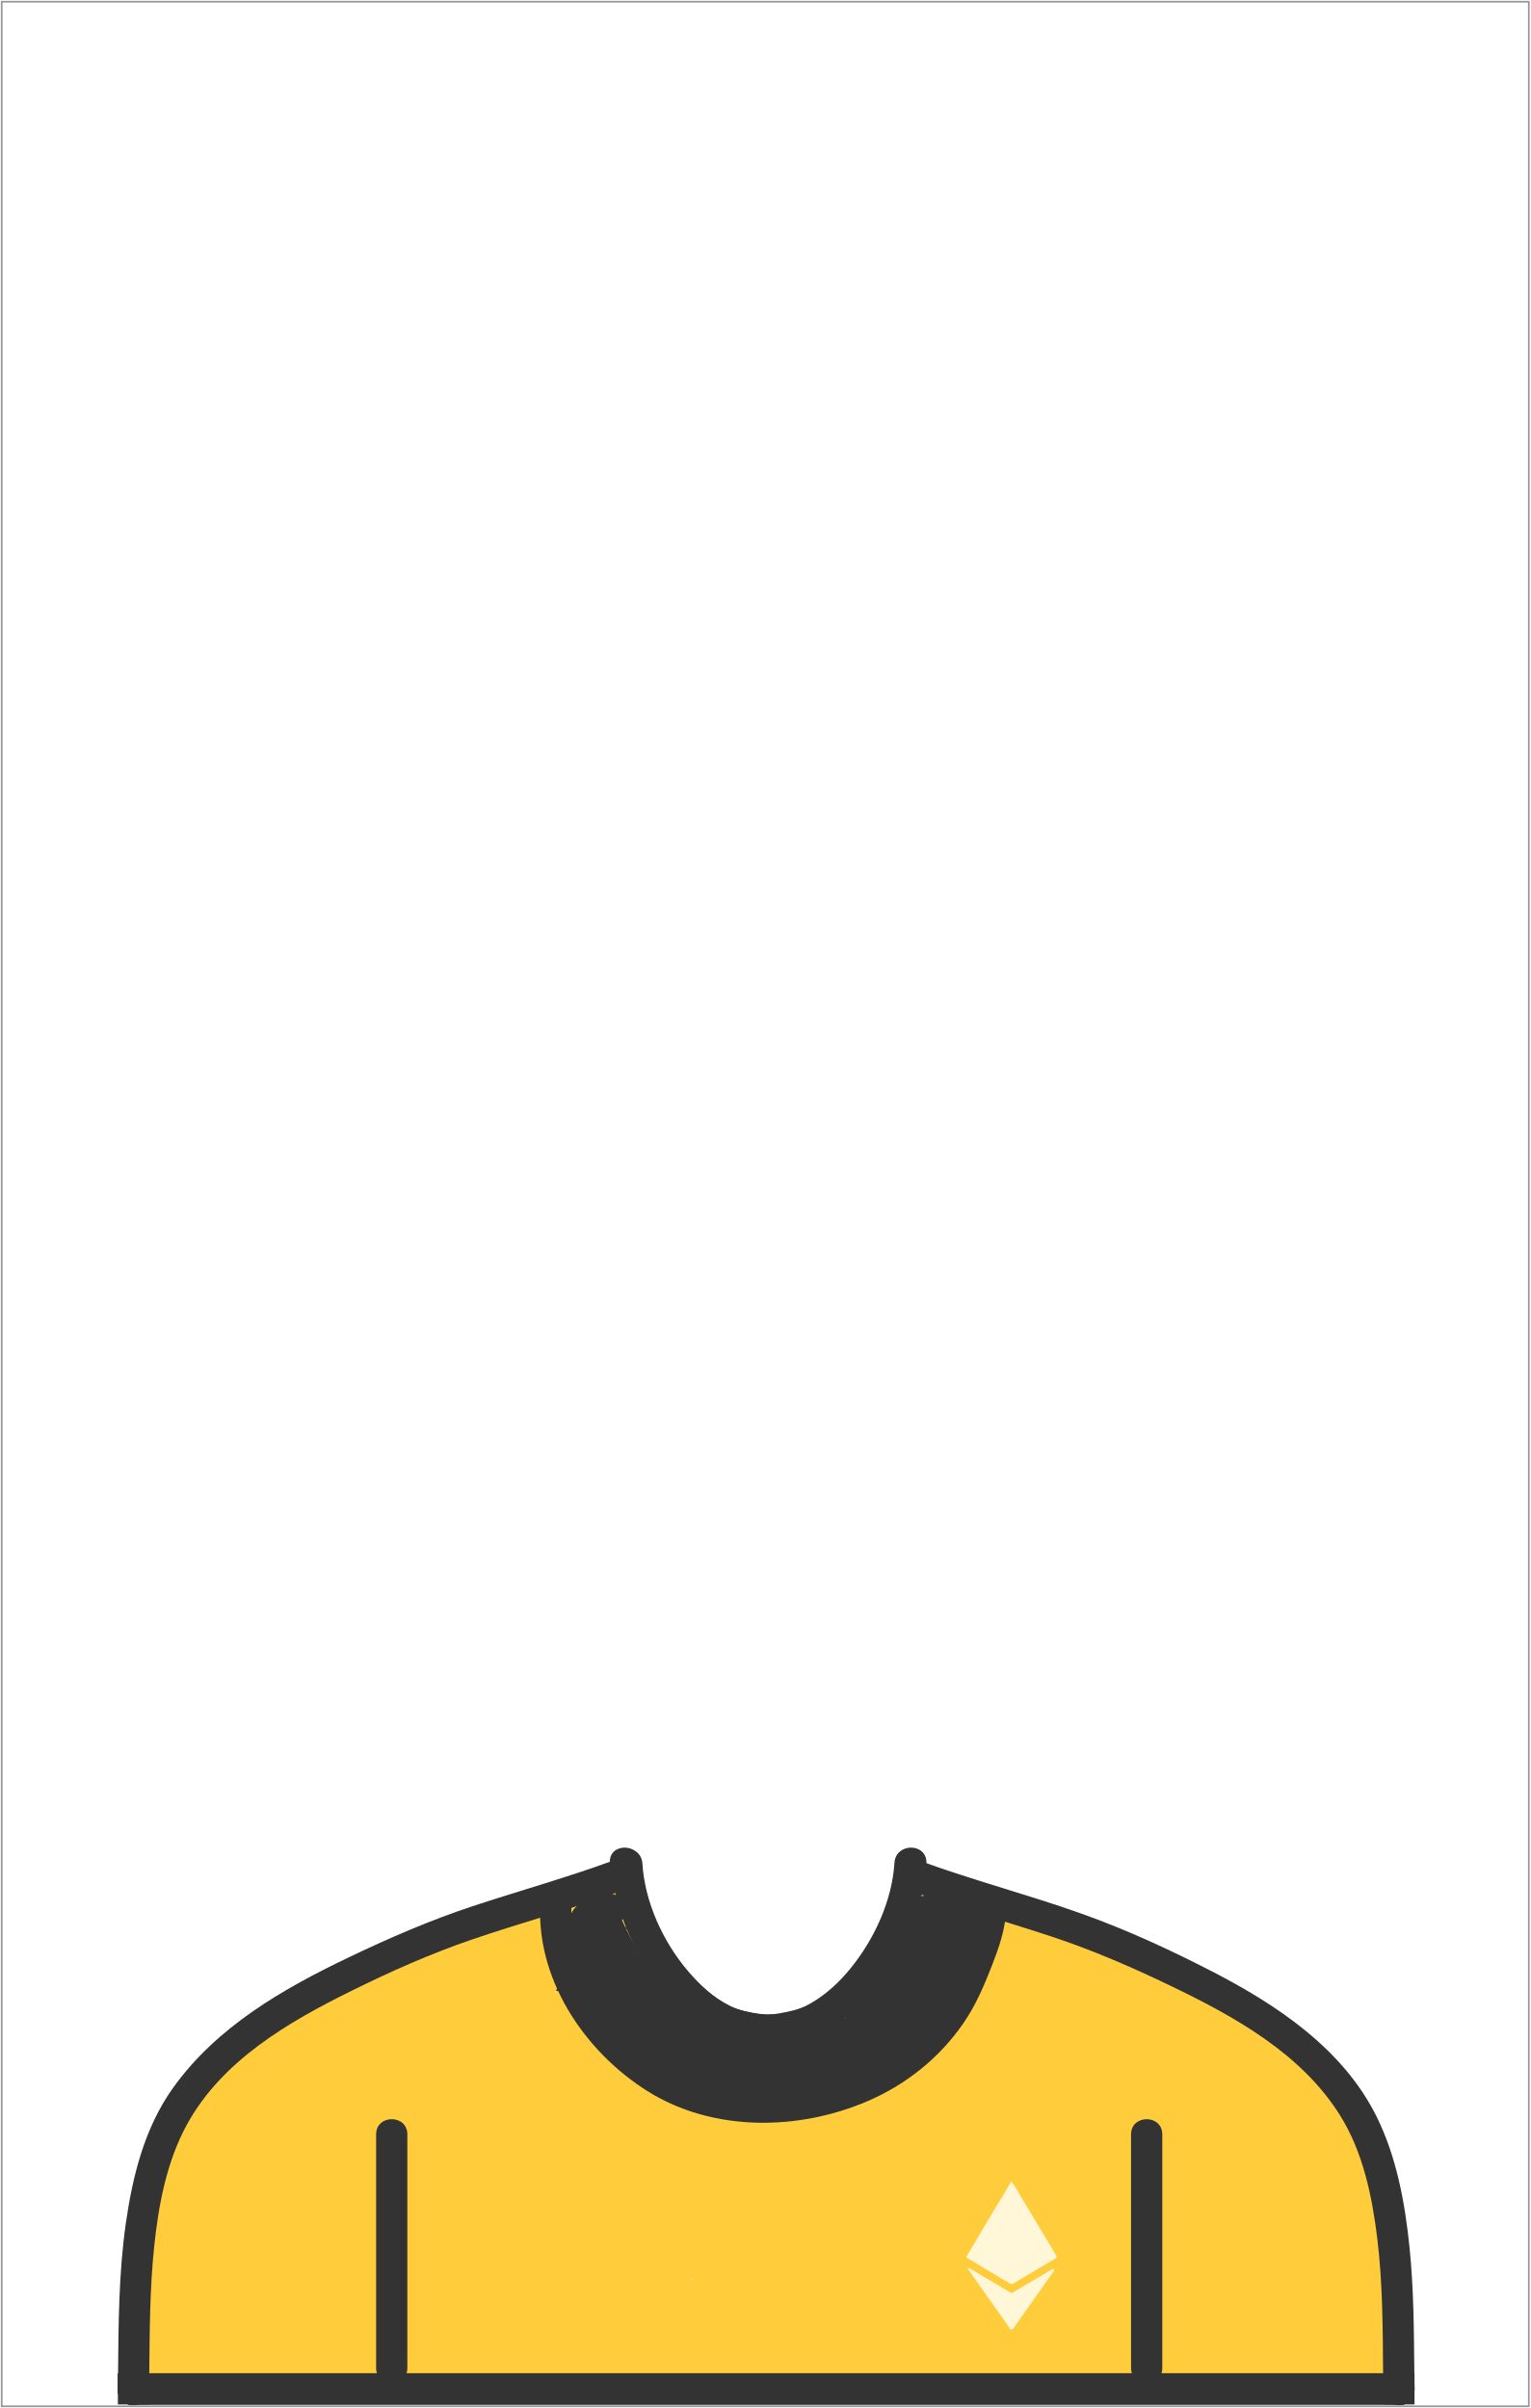
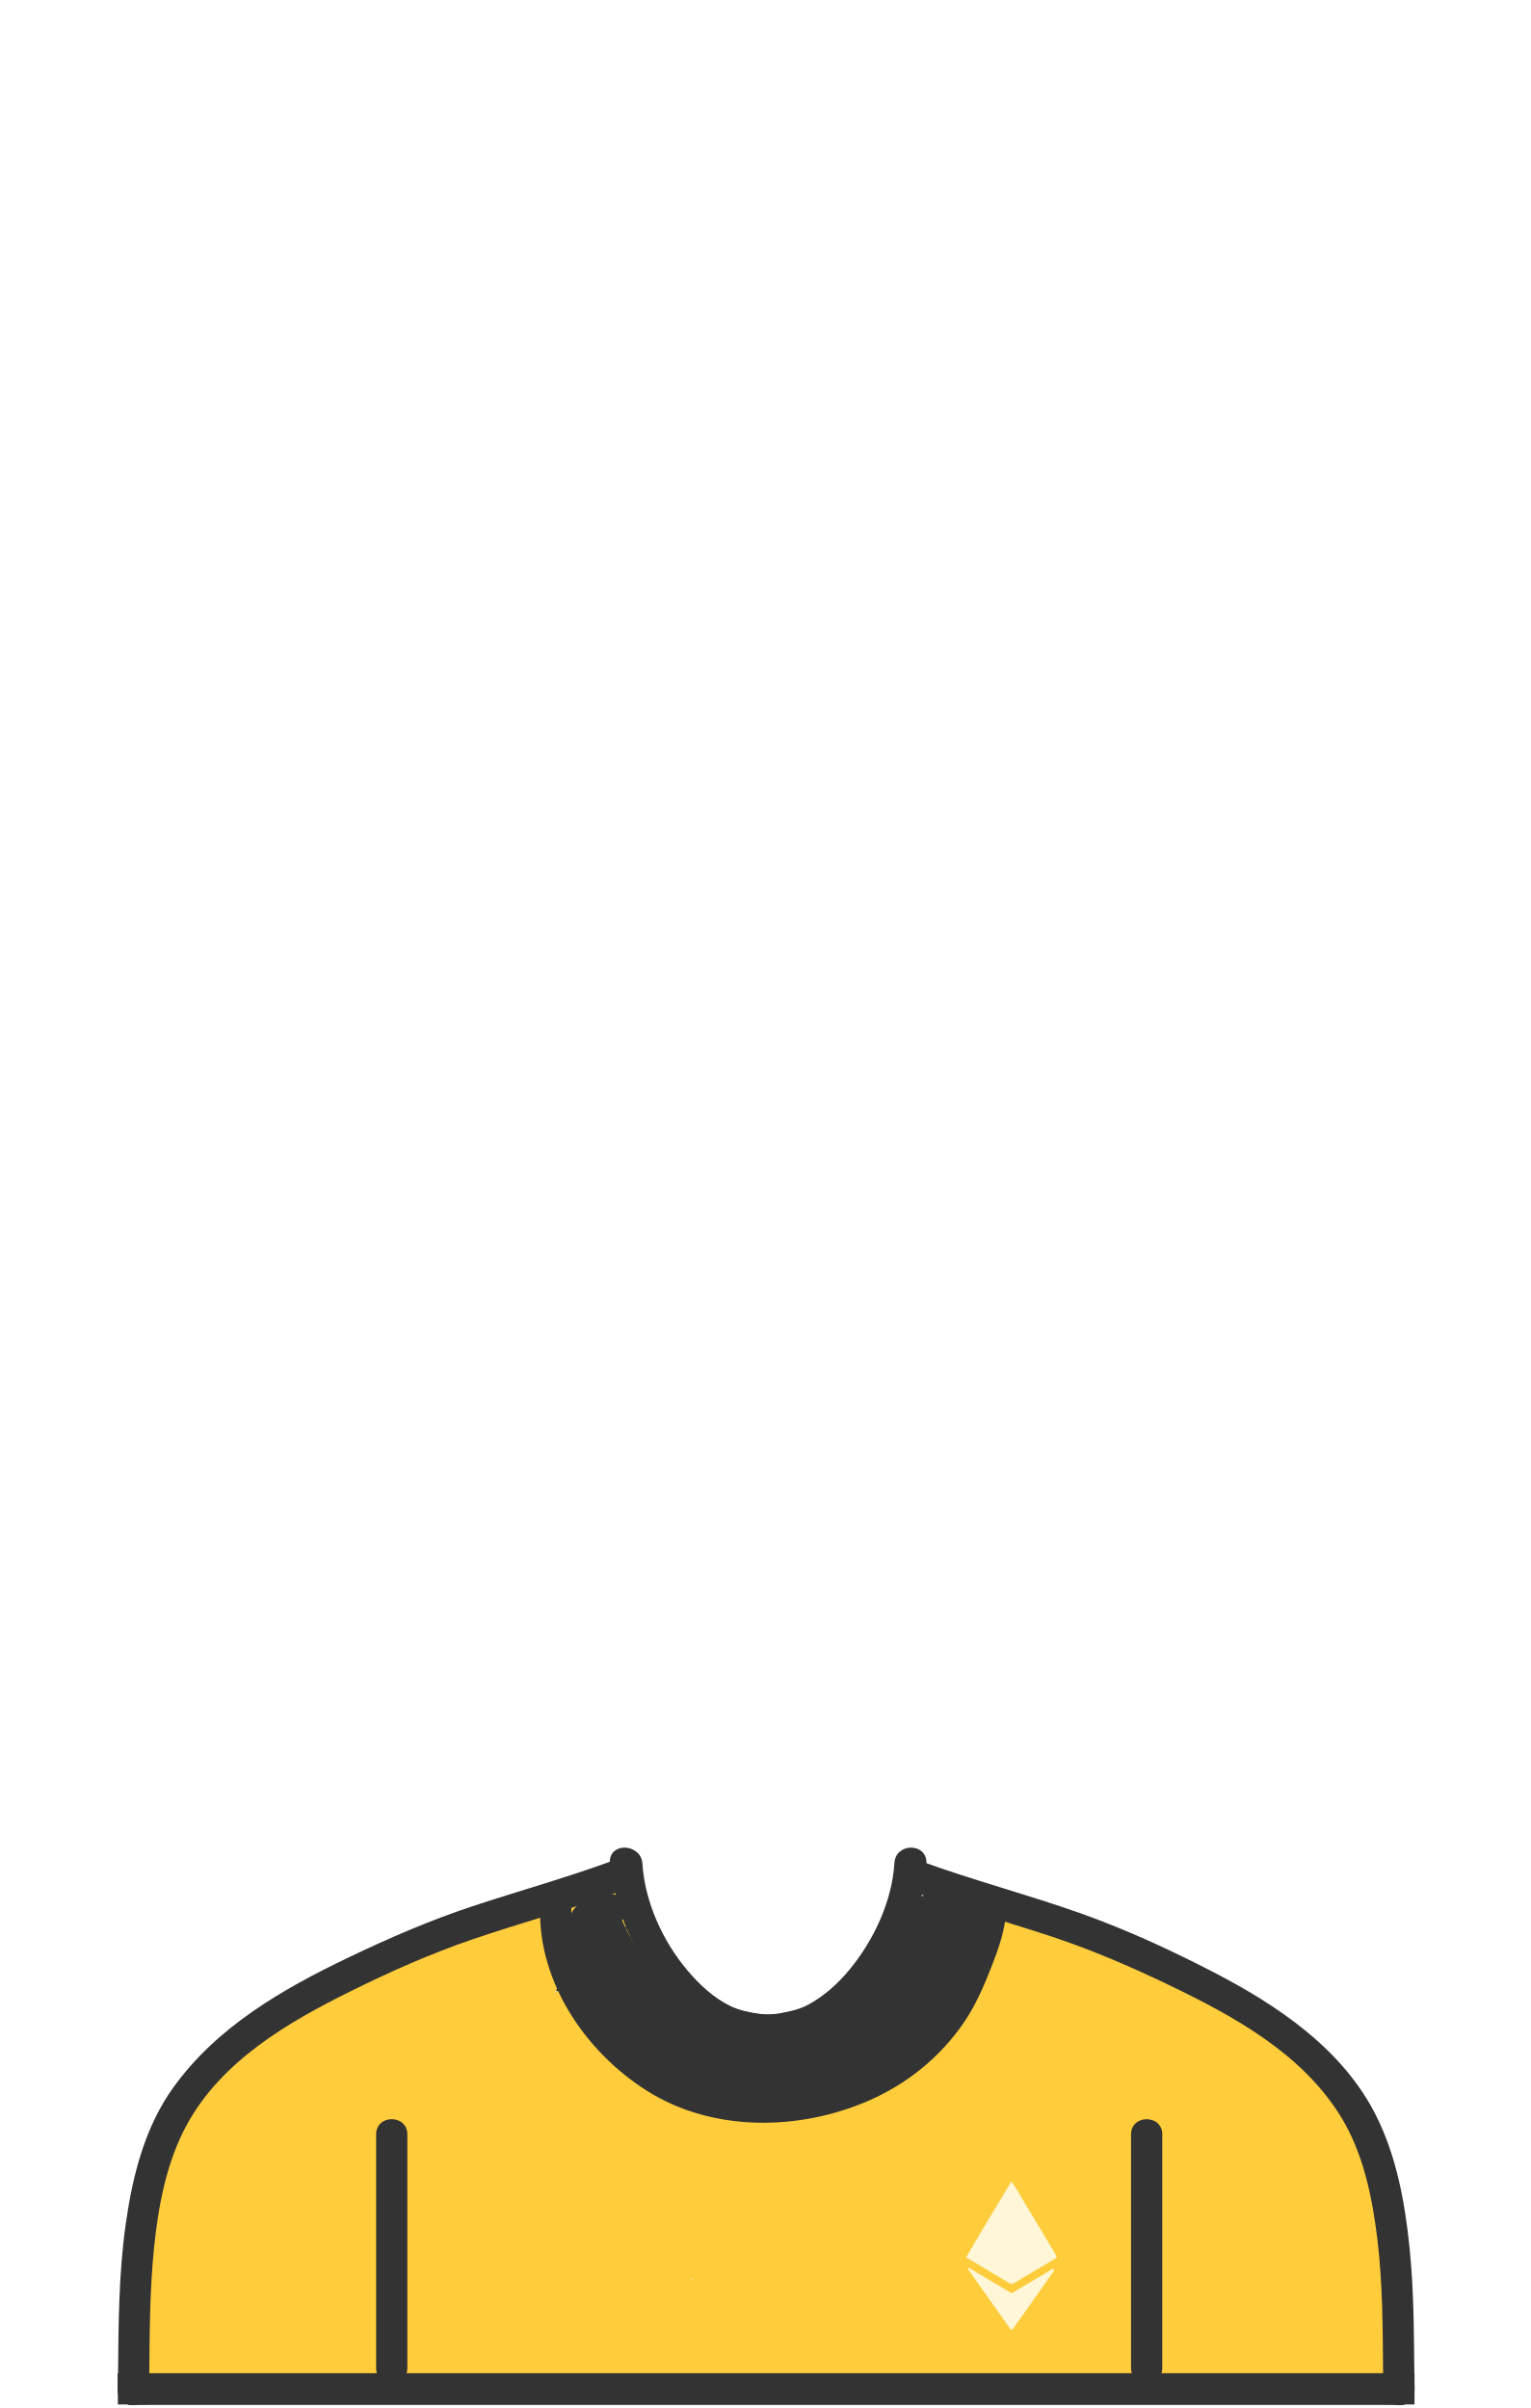
<svg xmlns="http://www.w3.org/2000/svg" width="901px" height="1418px" viewBox="0 0 901 1418" version="1.1">
  <defs>
    <radialGradient cx="50%" cy="-50%" fx="50%" fy="-50%" r="100%" gradientTransform="translate(0.5,-0.5),scale(0.512727,1),rotate(90),translate(-0.5,0.5)" id="radialGradient-1">
      <stop stop-color="#BCBCBC" stop-opacity="0.5" offset="0%" />
      <stop stop-color="#000000" stop-opacity="0.5" offset="100%" />
    </radialGradient>
    <radialGradient cx="50%" cy="-50%" fx="50%" fy="-50%" r="100%" gradientTransform="translate(0.5,-0.5),scale(0.512727,1),rotate(90),translate(-0.5,0.5)" id="radialGradient-2">
      <stop stop-color="#BCBCBC" stop-opacity="0.5" offset="0%" />
      <stop stop-color="#000000" stop-opacity="0.5" offset="100%" />
    </radialGradient>
  </defs>
  <g id="Page-1" stroke="none" stroke-width="1" fill="none" fill-rule="evenodd">
    <g id="ethlogo" transform="translate(1, 1)">
-       <rect id="Rectangle-path" stroke="#979797" x="0" y="0" width="899" height="1416" />
+       <rect id="Rectangle-path" x="0" y="0" width="899" height="1416" />
      <g id="ethlogo-43B9F9" transform="translate(68, 1087)" fill-rule="nonzero">
        <path d="M290.021,8.933 C291.739,36.989 304.325,63.799 322.063,85.183 C339.521,106.231 366.393,120.775 394.271,116.134 C399.233,115.308 401.933,109.212 400.706,104.73 C399.271,99.481 394.324,97.432 389.374,98.259 C391.58,97.889 388.508,98.301 388.287,98.315 C387.222,98.384 386.151,98.372 385.084,98.365 C382.54,98.352 380,98.167 377.481,97.811 C371.741,96.985 365.638,95.685 360.402,93.108 C350.427,88.196 342.246,80.503 335.093,72.076 C320.543,54.936 309.828,31.503 308.446,8.935 C307.72,-2.943 289.289,-3.013 290.021,8.933 Z" id="Shape" fill="#333333" />
        <path d="M457.554,8.933 C456.188,31.238 445.726,53.817 431.764,71.04 C424.735,79.708 416.482,87.258 406.656,92.559 C401.512,95.332 395.566,96.589 389.864,97.594 C387.292,98.045 384.677,98.218 382.071,98.334 C380.959,98.384 379.848,98.371 378.735,98.354 C378.319,98.346 374.5,97.9 376.625,98.256 C371.675,97.431 366.728,99.48 365.294,104.727 C364.068,109.209 366.767,115.305 371.728,116.131 C399.335,120.726 425.371,106.57 443.071,86.203 C461.471,65.027 474.251,37.166 475.979,8.933 C476.711,-3.013 458.281,-2.942 457.554,8.933 Z" id="Shape" fill="#333333" />
        <g id="Group" transform="translate(248, 21)">
          <g id="a-link" fill="#333333">
            <path d="M0.336,9.24 C-3.487,55.262 25.776,99 63.645,122.563 C102.123,146.505 152.618,145.755 193.429,128.22 C216.154,118.454 235.739,102.801 249.85,82.416 C256.982,72.108 262.025,60.401 266.573,48.769 C270.667,38.295 274.793,26.782 274.998,15.399 C275.214,3.476 256.778,3.497 256.566,15.399 C256.426,23.199 252.565,33.871 249.3,42.548 C245.587,52.418 241.059,62.055 235.368,70.938 C224.182,88.391 207.347,101.361 188.815,110.169 C169.993,119.113 148.765,122.808 128.043,122.364 C106.445,121.903 86.445,115.72 68.463,103.713 C37.909,83.313 15.657,46.718 18.771,9.241 C19.188,4.213 14.262,1.13686838e-13 9.553,1.13686838e-13 C4.214,1.13686838e-13 0.753,4.225 0.336,9.24 Z" id="a" />
          </g>
          <g id="a-link" fill="url(#radialGradient-2)">
            <path d="M0.336,9.24 C-3.487,55.262 25.776,99 63.645,122.563 C102.123,146.505 152.618,145.755 193.429,128.22 C216.154,118.454 235.739,102.801 249.85,82.416 C256.982,72.108 262.025,60.401 266.573,48.769 C270.667,38.295 274.793,26.782 274.998,15.399 C275.214,3.476 256.778,3.497 256.566,15.399 C256.426,23.199 252.565,33.871 249.3,42.548 C245.587,52.418 241.059,62.055 235.368,70.938 C224.182,88.391 207.347,101.361 188.815,110.169 C169.993,119.113 148.765,122.808 128.043,122.364 C106.445,121.903 86.445,115.72 68.463,103.713 C37.909,83.313 15.657,46.718 18.771,9.241 C19.188,4.213 14.262,1.13686838e-13 9.553,1.13686838e-13 C4.214,1.13686838e-13 0.753,4.225 0.336,9.24 Z" id="a" />
          </g>
        </g>
        <g id="Group" transform="translate(6, 12)">
          <path d="M754.36,287.21 C750.424,283.974 747.008,280.353 744.239,276.243 C744.827,271.547 743.953,266.5 742.022,261.626 C742.028,261.451 742.04,261.278 742.04,261.103 C742.083,250.996 742.818,240.849 743.537,230.703 C743.894,229.401 744.001,228.029 743.819,226.66 C745.12,207.864 746.039,189.073 742.042,170.505 C740.629,163.929 734.832,160.985 729.814,162.061 C729.898,160.62 729.687,159.176 729.194,157.819 C723.367,141.622 712.772,128.634 700.914,116.68 C687.256,96.528 668.852,80.107 646.297,76.575 C640.416,73.373 634.232,70.702 628.002,68.421 C617.578,64.601 606.591,62.041 595.494,60.692 C589.073,54.237 581.11,49.004 573.304,44.787 C566.886,41.321 559.508,37.848 551.969,36.351 C539.189,31.594 524.901,29.951 511.917,29.877 C510.637,29.87 509.474,30.058 508.421,30.399 C507.561,30.318 506.695,30.231 505.833,30.149 C505.235,28.502 504.196,26.955 502.83,25.639 C500.832,23.727 498.704,21.956 496.46,20.339 C495.504,19.135 494.296,18.156 492.92,17.471 C491.209,16.61 489.495,15.754 487.778,14.903 C485.375,13.72 483.102,13.645 481.13,14.3 C479.285,13.824 477.26,14.023 475.216,15.22 C473.915,15.987 472.661,16.832 471.462,17.75 L470.452,17.601 C464.487,16.759 458.958,23.56 460.539,29.265 C460.544,29.278 460.546,29.29 460.549,29.304 C459.237,31.114 457.98,32.962 456.777,34.846 C447.648,46.48 439.187,59.026 433.93,72.669 C433.488,73.809 433.264,75.022 433.27,76.245 C419.094,81.271 405.695,88.514 392.75,96.105 C391.719,96.707 390.7,97.327 389.68,97.942 C384.542,98.092 379.454,99.272 374.314,101.345 C372.704,101.995 371.367,103.479 370.494,105.238 C370.194,105.208 369.897,105.171 369.597,105.143 C361.677,98.834 352.95,94.133 343.875,90.111 C339.066,85.927 333.887,82.184 328.455,78.831 C319.009,65.349 310.099,51.465 299.19,39.076 C297.366,37.006 294.977,36.012 292.525,35.871 C296.832,31.007 297.388,22.166 290.752,19.169 C290.201,17.579 289.563,16.02 288.842,14.499 C287.002,10.618 281.26,8.979 277.46,10.338 C273.862,11.623 270.527,13.312 267.322,15.38 C267.062,15.548 266.829,15.747 266.591,15.942 C263.875,13.334 260.013,12.158 256.154,14.342 C242.711,21.939 228.116,26.449 214.174,32.895 C213.777,33.079 213.387,33.279 212.992,33.466 C210.981,34.067 208.966,34.655 206.947,35.23 C189.097,40.32 171.057,44.804 153.818,51.81 C138.422,58.066 125.298,67.387 113.05,78.371 C112.133,78.432 111.231,78.63 110.374,78.961 C96.722,84.244 84.567,93.128 73.566,102.809 C73.078,103.02 72.59,103.265 72.103,103.576 C57.857,112.626 46.701,126.715 38.493,141.981 C37.436,143.597 36.415,145.236 35.429,146.896 C35.396,146.953 35.37,147.012 35.337,147.07 C31.019,147.667 27.867,151.199 26.978,155.624 C26.398,158.52 25.782,161.404 25.158,164.289 C20.435,182.2 10.748,198.798 11.278,217.933 C11.305,218.855 11.422,219.713 11.606,220.519 C11.195,226.73 11.585,232.879 13.245,238.686 C10.583,240.292 8.622,243.112 8.594,247.079 C8.542,253.823 7.956,260.652 7.85,267.437 C7.498,269.697 7.204,271.975 6.924,274.267 C6.704,276.059 6.906,277.672 7.411,279.089 C6.066,279.848 4.782,280.711 3.571,281.669 C-1.676,285.821 -0.332,293.719 4.569,297.368 C11.313,302.39 19.849,304.178 27.804,301 C29.071,300.499 30.209,299.717 31.13,298.713 C32.448,298.811 33.678,298.863 34.735,298.915 C35.281,298.94 35.827,298.914 36.368,298.838 C36.449,298.938 36.514,299.045 36.601,299.142 C49.913,314.06 74.241,308.099 91.409,305.009 C91.999,304.904 92.593,304.817 93.183,304.719 C106.405,307.982 120.096,311.52 133.715,308.822 C138.54,307.865 142.057,303.74 142.723,299.314 C143.608,299.23 144.494,299.147 145.383,299.069 C158.131,304.331 173.746,302.595 187.021,302.041 C190.231,301.908 193.447,301.774 196.664,301.651 C213.786,302.229 231.007,300.641 248.084,302.864 C252.532,303.429 256.87,301.616 258.978,297.842 C268.733,298.72 278.511,299.259 288.353,298.94 C313.449,307.272 339.7,304.028 365.957,303.933 C368.181,303.925 370.02,303.316 371.49,302.33 L371.86,302.303 C374.542,302.276 377.224,302.194 379.903,302.056 C390.387,301.521 400.768,300.019 411.163,298.655 C411.183,298.653 411.207,298.648 411.23,298.647 C436.586,302.149 462.244,302.836 487.936,302.487 C488.741,302.753 489.583,302.917 490.464,302.935 C508.38,303.297 526.208,302.352 543.992,300.775 C549.662,300.575 555.322,300.386 560.971,300.231 C562.451,300.191 563.874,299.856 565.167,299.271 C566.022,299.291 566.877,299.308 567.731,299.333 C576.553,299.596 586.15,300.155 595.727,299.906 C596.245,300.351 596.788,300.766 597.353,301.149 C602.752,304.799 610.343,305.285 616.608,305.539 C630.969,306.127 645.556,303.932 659.748,301.539 C670.268,301.287 680.785,300.898 691.295,300.379 C703.241,304.114 715.975,301.565 728.325,303.232 C730.862,303.574 733.61,302.292 735.613,300.343 C739.08,303.537 743.783,304.41 748.342,304.669 C757.125,305.164 760.65,292.383 754.361,287.211 L754.36,287.21 Z M266.242,63.44 C261.033,65.951 256.362,69.377 252.027,73.292 C251.904,73.244 251.781,73.194 251.657,73.148 C253.193,70.911 254.679,68.639 256.112,66.334 C259.67,65.449 262.436,62.538 263.958,58.837 C264.741,56.947 265.611,55.094 266.564,53.284 C266.676,53.241 266.786,53.2 266.897,53.156 C266.697,56.587 266.387,59.996 266.242,63.441 L266.242,63.44 Z M332.064,242.29 C332.008,242.133 331.954,241.976 331.892,241.823 C332.454,241.846 333.016,241.858 333.577,241.874 C333.072,242.011 332.569,242.154 332.064,242.29 Z" id="Shape" fill="#FFCC3B" />
          <path d="M483.958,3.532 C476.924,-3.225 465.576,4.042 467.995,13.262 C468.265,14.283 468.555,15.305 468.859,16.33 C465.609,16.65 462.529,18.483 461.189,22.128 C460.607,23.709 460,25.308 459.349,26.897 C453.832,33.891 448.328,40.774 443.894,48.601 C442.777,50.575 442.85,53.003 443.635,55.179 C436.538,63.137 430.58,72.545 424.138,80.349 C421.995,82.943 421.832,85.846 422.851,88.389 C417.466,90.169 412.046,91.841 406.629,93.521 C405.282,93.134 403.763,93.126 402.105,93.639 C401.283,93.893 400.47,94.158 399.66,94.429 L399.653,94.414 C399.586,94.442 399.52,94.467 399.453,94.494 C396.575,95.46 393.773,96.527 391.007,97.687 C387.485,98.92 383.932,100.096 380.404,101.332 C379.276,100.63 378.058,100.085 376.783,99.712 C374.488,99.03 372.188,98.37 369.881,97.73 C358.028,94.047 346.548,89.16 334.564,85.858 C333.901,85.674 333.219,85.564 332.532,85.53 C331.977,85.276 331.422,85.024 330.869,84.758 C329.441,84.074 328.053,83.31 326.711,82.47 C326.361,81.43 325.872,80.442 325.256,79.534 C318.319,69.194 310.231,59.691 301.539,50.77 C297.915,44.214 294.224,37.702 291.194,30.865 C291.228,30.825 291.264,30.788 291.3,30.746 C297.733,23.119 289.956,13.218 281.084,15.454 C280.796,15.527 280.512,15.608 280.23,15.689 C276.432,15.317 272.242,16.926 270.16,20.023 C265.725,20.353 261.615,24.327 260.627,28.839 C260.025,31.593 259.775,34.447 259.821,37.344 C258.926,39.072 258.263,40.911 257.848,42.812 C256.519,48.975 258.23,54.632 260.769,60.16 C257.86,62.803 256.526,67.087 258.869,71.733 C262.707,79.337 267.629,86.613 273.193,93.037 C277.869,98.433 284.564,104.155 291.913,105.377 C291.845,108.087 292.809,110.909 294.827,113.197 C301.727,121.018 312.575,125.013 322.457,128.04 C321.432,132.03 322.649,136.436 327.094,138.638 C336.167,143.136 345.157,143.751 355.02,142.084 C364.248,140.524 372.939,136.674 382.16,135.001 C391.521,133.299 401.138,132.851 410.545,131.36 C415.605,130.558 420.588,129.462 425.506,128.134 C429.026,127.33 432.358,126.216 435.699,125.014 C437.58,124.366 439.449,123.676 441.309,122.962 L441.892,122.75 L441.887,122.737 C442.692,122.425 443.497,122.119 444.298,121.795 C447.188,120.623 448.684,118.373 449.114,115.838 C451.03,115.258 452.946,114.708 454.864,114.211 C459.037,113.127 460.974,109.904 461.17,106.411 C462.725,106.07 464.219,105.223 465.494,103.731 C472.997,94.971 480.998,84.507 486.278,73.17 C488.744,68.608 490.881,63.86 492.503,58.817 C493.051,57.115 493.266,55.379 493.086,53.726 C497.372,49.25 501.587,44.523 504.156,38.906 C511.177,23.55 493.118,12.33 483.958,3.532 Z" id="Shape" fill="#333333" />
        </g>
        <path d="M763.7,319.408 C763.755,324.257 760.766,327.134 757.171,328.043 L6.919,328.043 C3.324,327.134 0.336,324.258 0.391,319.408 C0.428,316.123 0.465,312.829 0.491,309.536 L763.597,309.536 C763.627,312.828 763.661,316.114 763.699,319.408 L763.7,319.408 Z" id="Shape" fill="#333333" />
        <path d="M296.615,25.582 C267.752,36.158 238.072,44.145 208.997,54.073 C184.511,62.439 160.981,72.923 137.792,84.399 C100.736,102.712 61.814,125.337 41.163,162.87 C29.072,184.82 24.235,210.73 21.706,235.465 C19.186,260.081 19.104,284.816 18.883,309.535 C18.856,312.828 18.819,316.113 18.783,319.407 C18.717,324.256 15.657,327.134 12.033,328.042 C10.355,328.464 8.598,328.464 6.92,328.042 C3.325,327.134 0.337,324.257 0.392,319.407 C0.429,316.122 0.466,312.828 0.492,309.535 C0.769,280.116 0.888,250.662 5.045,221.473 C9.045,193.361 16.078,165.054 32.749,141.659 C58.495,105.532 97.573,83.129 136.716,64.428 C160.328,53.148 184.172,42.8 209.017,34.576 C236.537,25.46 264.489,17.716 291.724,7.731 C296.432,6 301.784,9.627 303.034,14.199 C304.44,19.352 301.314,23.851 296.615,25.582 Z" id="Shape" fill="#333333" />
        <path d="M763.7,319.408 C763.755,324.257 760.766,327.134 757.171,328.043 L6.919,328.043 C3.324,327.134 0.336,324.258 0.391,319.408 C0.428,316.123 0.465,312.829 0.491,309.536 L763.597,309.536 C763.627,312.828 763.661,316.114 763.699,319.408 L763.7,319.408 Z" id="Shape" fill="#333333" />
        <path d="M763.7,319.408 C763.755,324.257 760.766,327.134 757.171,328.043 C755.516,328.46 753.731,328.469 752.06,328.043 C748.436,327.134 745.374,324.258 745.308,319.408 C745.27,316.123 745.237,312.829 745.208,309.536 C744.997,283.17 745.015,256.714 741.833,230.526 C738.763,205.281 733.384,179.103 719.673,157.356 C696.872,121.163 657.82,99.538 620.433,81.538 C597.499,70.489 574.357,60.43 550.183,52.427 C522.663,43.311 494.71,35.565 467.476,25.582 C462.777,23.851 459.641,19.352 461.058,14.199 C462.308,9.627 467.65,6.001 472.366,7.732 C503.924,19.298 536.492,27.748 568.132,39.054 C594.457,48.466 620.075,60.282 644.919,73.118 C682.949,92.763 721.486,118.51 741.226,158.088 C753.151,181.989 758.072,209.057 760.774,235.466 C763.294,260.082 763.368,284.817 763.597,309.536 C763.627,312.828 763.661,316.114 763.699,319.408 L763.7,319.408 Z M290.795,9.405 C292.509,37.412 305.071,64.175 322.775,85.523 C340.199,106.533 367.018,121.053 394.842,116.419 C399.793,115.595 402.488,109.509 401.263,105.035 C399.831,99.795 394.894,97.75 389.954,98.575 C392.156,98.205 389.089,98.617 388.869,98.631 C387.806,98.7 386.738,98.688 385.672,98.681 C383.133,98.668 380.598,98.483 378.084,98.128 C372.356,97.304 366.264,96.006 361.039,93.433 C351.083,88.53 342.918,80.85 335.779,72.438 C321.257,55.328 310.563,31.936 309.184,9.408 C308.459,-2.449 290.064,-2.52 290.795,9.405 Z" id="Shape" fill="#333333" />
        <path d="M457.98,9.405 C456.616,31.672 446.175,54.213 432.24,71.405 C425.225,80.059 416.988,87.595 407.18,92.887 C402.047,95.656 396.112,96.91 390.422,97.914 C387.855,98.364 385.245,98.537 382.644,98.652 C381.534,98.702 380.425,98.689 379.314,98.672 C378.899,98.665 375.088,98.219 377.209,98.575 C372.269,97.751 367.33,99.796 365.899,105.035 C364.676,109.509 367.369,115.595 372.321,116.419 C399.875,121.006 425.86,106.874 443.525,86.542 C461.889,65.403 474.644,37.59 476.368,9.405 C477.099,-2.52 458.705,-2.449 457.979,9.405 L457.98,9.405 Z" id="Shape" fill="#333333" />
        <path d="M249.264,30.072 C245.45,76.162 274.644,119.965 312.423,143.562 C350.81,167.541 401.185,166.789 441.899,149.229 C464.571,139.449 484.109,123.772 498.187,103.356 C505.302,93.033 510.333,81.308 514.87,69.659 C518.954,59.169 523.07,47.639 523.275,36.239 C523.49,24.299 505.099,24.319 504.887,36.239 C504.747,44.051 500.895,54.739 497.637,63.429 C493.933,73.314 489.417,82.965 483.738,91.861 C472.579,109.341 455.784,122.329 437.296,131.151 C418.518,140.108 397.341,143.808 376.668,143.364 C355.122,142.902 335.169,136.709 317.228,124.684 C286.748,104.254 264.549,67.605 267.656,30.072 C268.072,25.037 263.157,20.817 258.46,20.817 C253.133,20.817 249.68,25.048 249.264,30.072 Z M0.39,309.666 L18.517,309.666 L18.517,327.91 L0.39,327.91 L0.39,309.666 Z M745.573,309.666 L763.699,309.666 L763.699,327.91 L745.573,327.91 L745.573,309.666 Z M596.833,168.88 L596.833,306.435 C596.833,318.37 615.221,318.37 615.221,306.435 L615.221,304.603 C615.221,292.668 596.833,292.668 596.833,304.603 L596.833,306.435 C596.833,318.37 615.221,318.37 615.221,306.435 L615.221,168.88 C615.221,156.945 596.833,156.945 596.833,168.88 Z M152.412,168.88 L152.412,306.435 C152.412,318.37 170.801,318.37 170.801,306.435 L170.801,304.603 C170.801,292.668 152.411,292.668 152.411,304.603 L152.411,306.435 C152.411,318.37 170.801,318.37 170.801,306.435 L170.801,168.88 C170.801,156.945 152.411,156.945 152.411,168.88 L152.412,168.88 Z" id="Shape" fill="#333333" />
        <g id="Group" transform="translate(499, 196)" fill="#FFF7D7">
          <path d="M53.72,44.104 C51.788,40.944 49.921,37.744 48.019,34.566 C43.267,26.63 38.559,18.663 33.732,10.774 C31.773,7.574 30.157,4.146 27.739,1.233 C26.898,-0.327 26.898,1.419 26.814,1.56 C21.838,9.759 16.892,17.977 11.978,26.214 C8.308,32.372 4.693,38.558 1.051,44.732 C0.527,45.744 1.522,45.736 1.96,45.998 C10.086,50.871 18.234,55.705 26.354,60.586 C27.177,61.082 27.786,61.139 28.631,60.634 C36.812,55.718 45.017,50.841 53.244,46.002 C54.219,45.43 54.26,44.987 53.72,44.104 Z" id="Shape" />
          <path d="M50.602,52.751 C42.992,57.224 35.395,61.73 27.798,66.228 C26.659,66.2 25.86,65.418 24.961,64.888 C17.881,60.705 10.816,56.495 3.734,52.313 C3.134,51.959 2.588,51.3 1.494,51.672 C4.328,55.699 7.064,59.584 9.801,63.468 C15.251,71.2 20.687,78.94 26.185,86.636 C26.488,87.059 26.511,88.476 27.732,87.591 C28.32,87.563 28.56,87.078 28.837,86.687 C36.533,75.798 44.221,64.903 51.903,54.004 C52.253,53.507 52.858,52.956 52.217,52.324 C51.54,51.656 51.071,52.474 50.602,52.751 Z" id="Shape" />
        </g>
      </g>
    </g>
  </g>
</svg>
